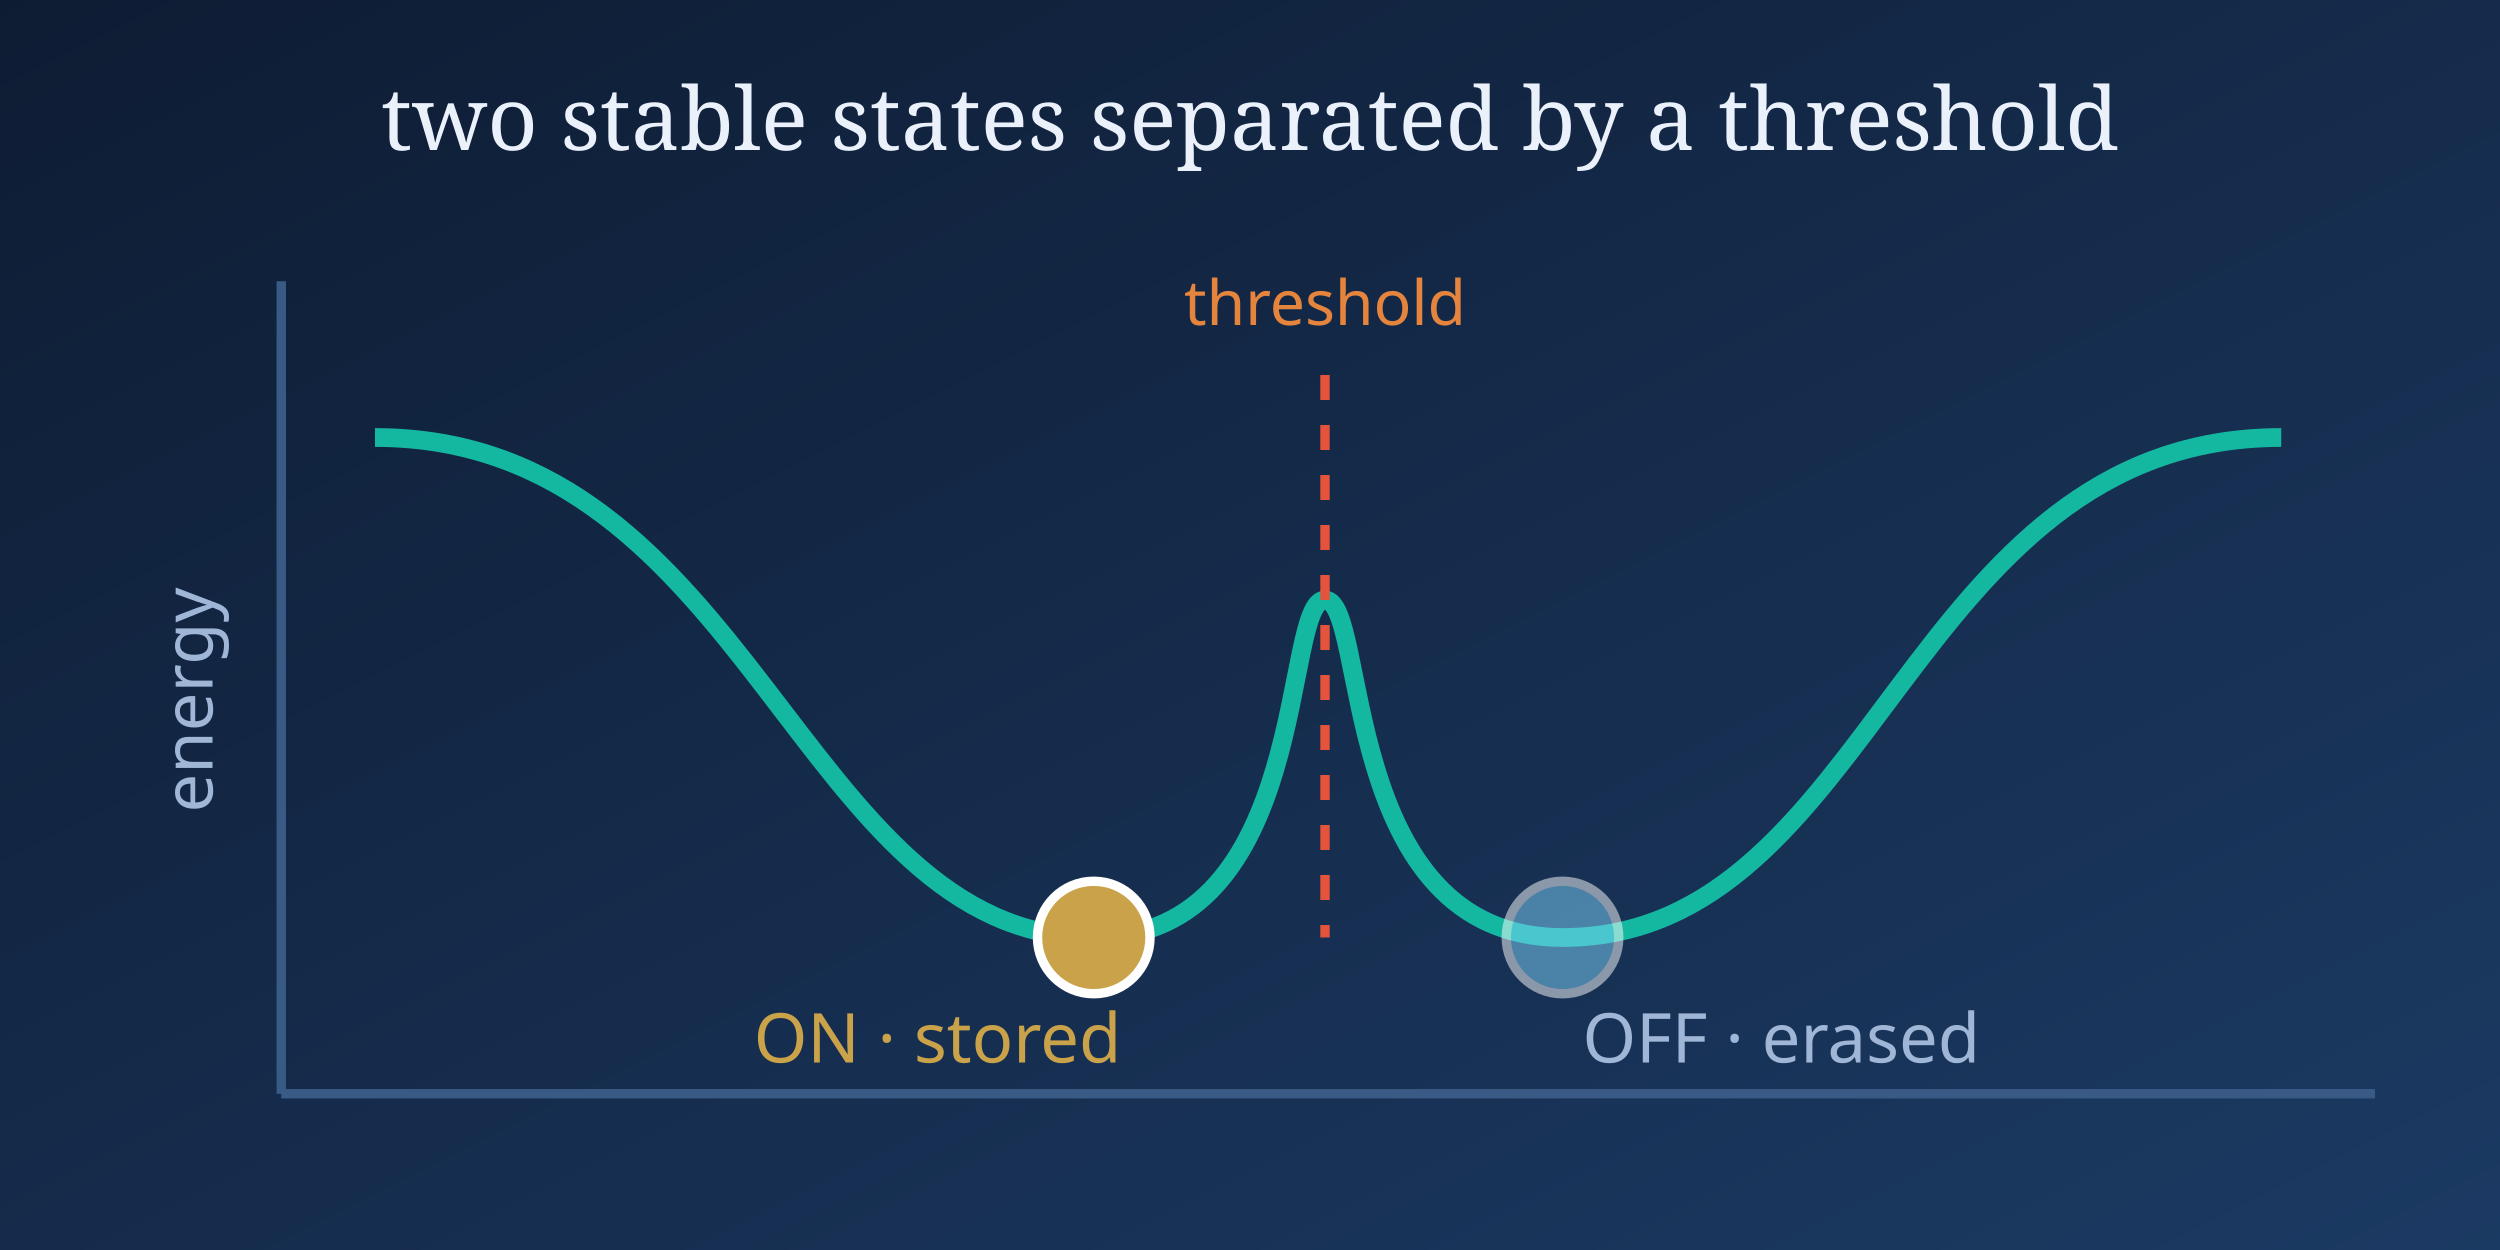
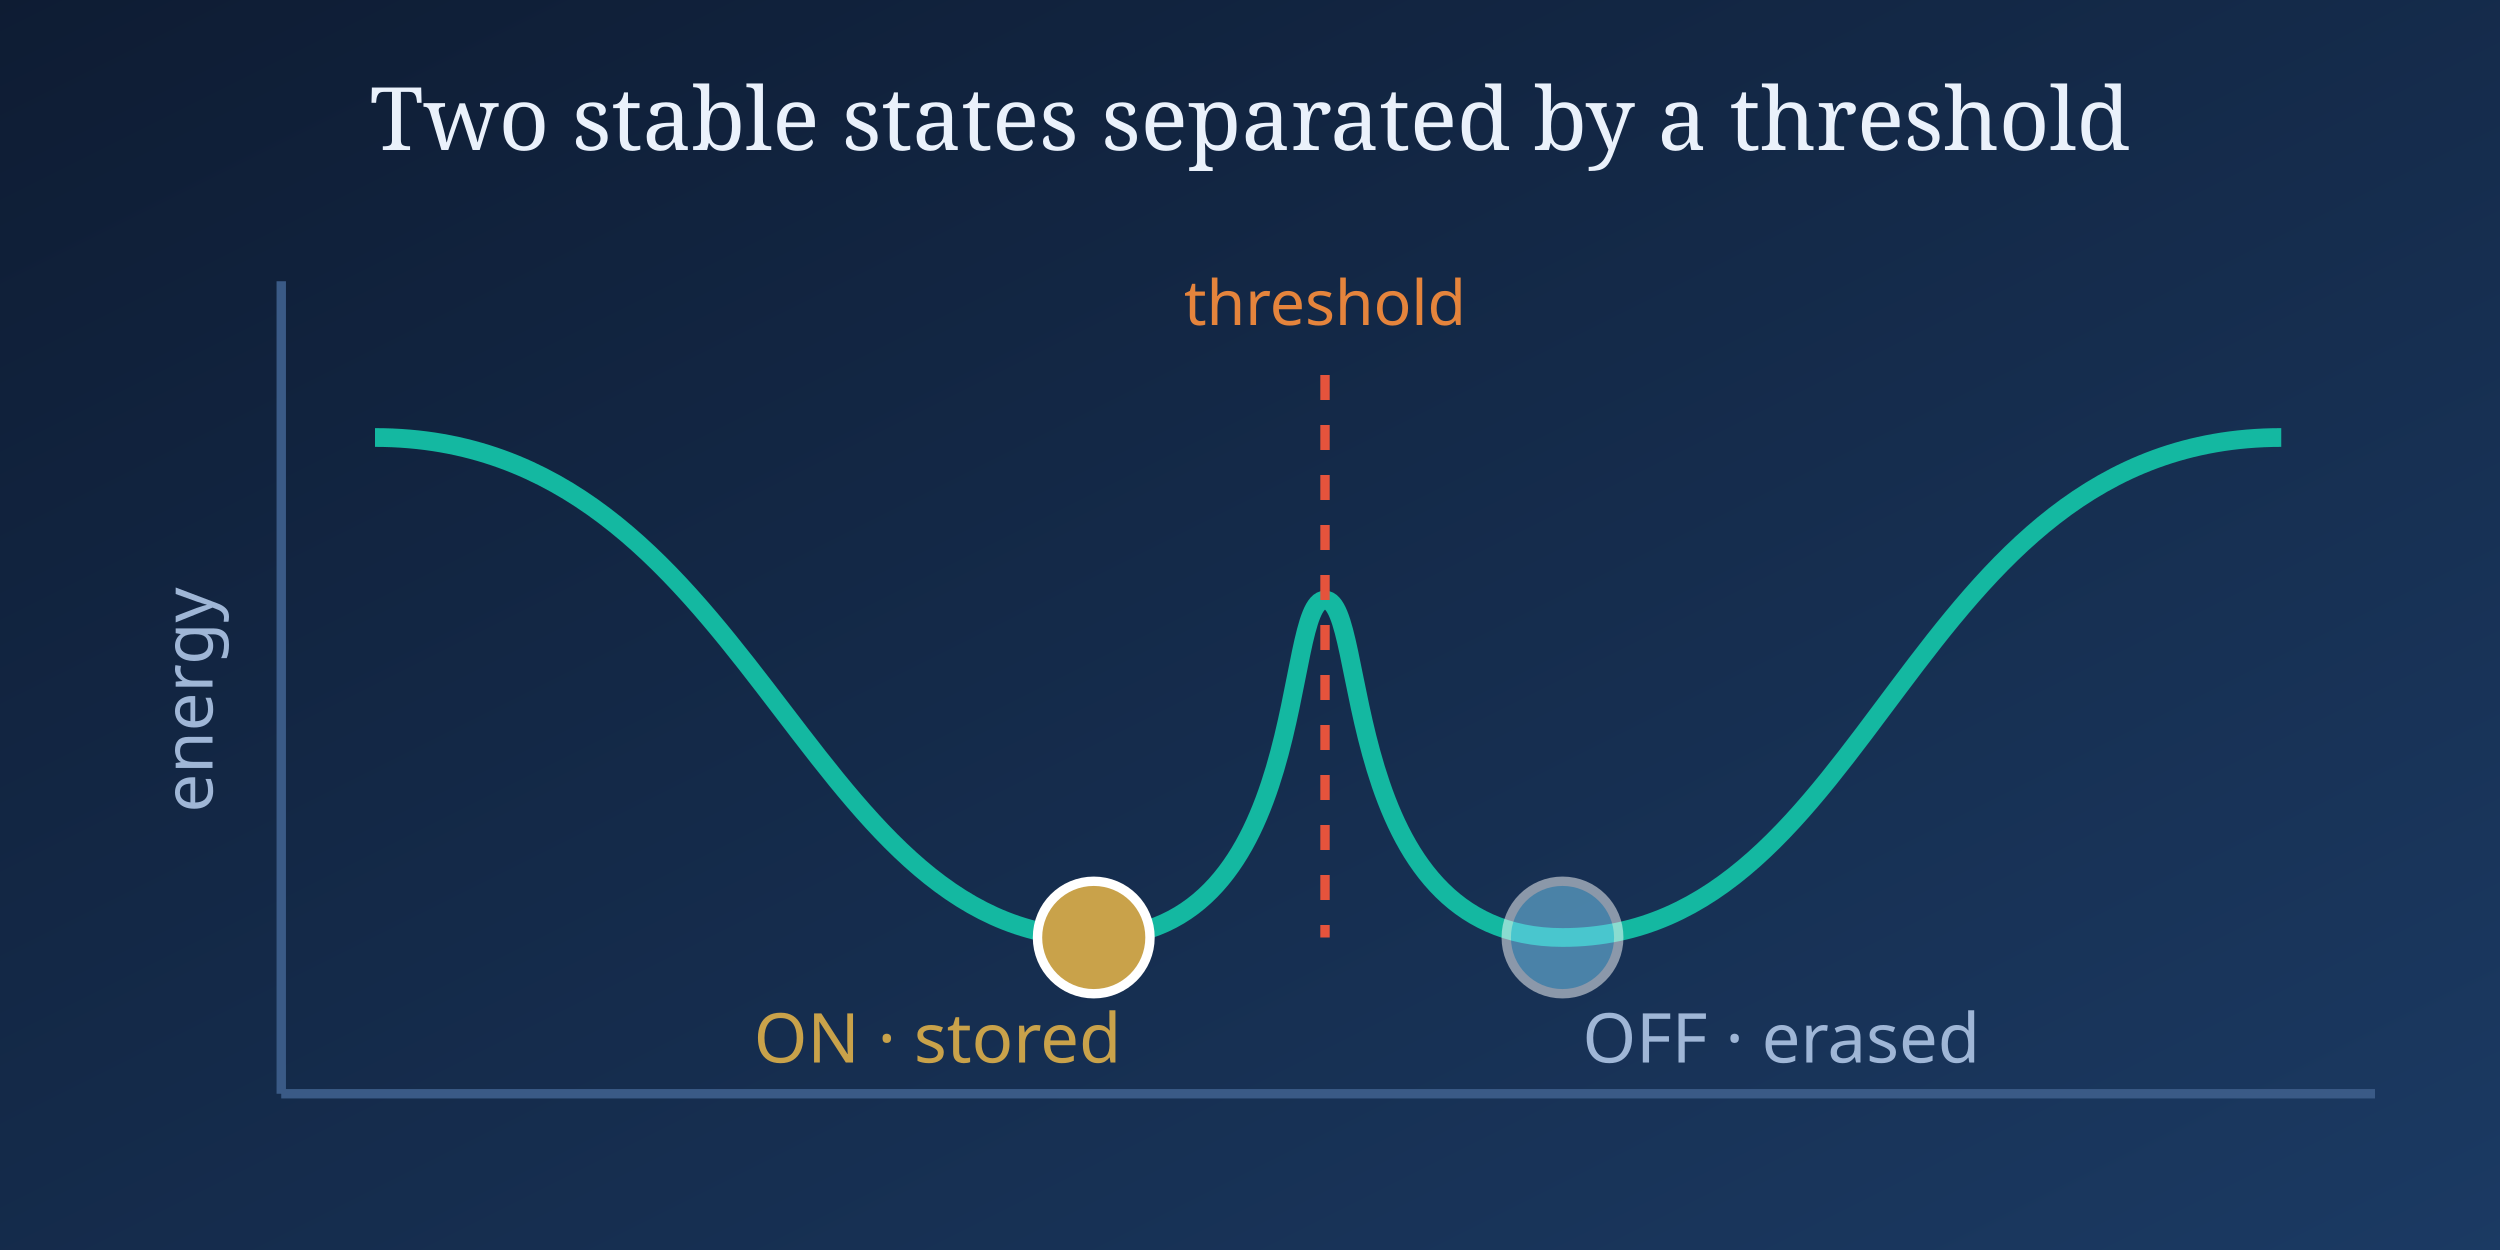
<svg xmlns="http://www.w3.org/2000/svg" viewBox="0 0 400 200" role="img" aria-label="Bistable double-well potential of a memory switch">
  <defs>
    <linearGradient id="bg5" x1="0" y1="0" x2="1" y2="1">
      <stop offset="0" stop-color="#0e1c33" />
      <stop offset="1" stop-color="#1b3a63" />
    </linearGradient>
    <marker id="ah5" markerWidth="8" markerHeight="8" refX="5" refY="3" orient="auto">
      <path d="M0,0 L5,3 L0,6 Z" fill="#c9a24a" />
    </marker>
  </defs>
  <rect width="400" height="200" fill="url(#bg5)" />
-   <text x="200" y="24" text-anchor="middle" fill="#eaf1fb" font-family="Georgia, serif" font-size="14">two stable states separated by a threshold</text>
+   <text x="200" y="24" text-anchor="middle" fill="#eaf1fb" font-family="Georgia, serif" font-size="14">Two stable states separated by a threshold</text>
  <g stroke="#3a5a86" stroke-width="1.5">
    <line x1="45" y1="45" x2="45" y2="175" />
    <line x1="45" y1="175" x2="380" y2="175" />
  </g>
  <path d="M60 70 C120 70 128 150 175 150 C210 150 205 96 212 96 C219 96 214 150 250 150 C300 150 305 70 365 70" fill="none" stroke="#14b8a1" stroke-width="3" />
  <circle cx="175" cy="150" r="9" fill="#c9a24a" stroke="#fff" stroke-width="1.5" />
  <circle cx="250" cy="150" r="9" fill="#7dd3fc" stroke="#fff" stroke-width="1.5" opacity="0.5" />
  <line x1="212" y1="60" x2="212" y2="150" stroke="#e5533c" stroke-width="1.5" stroke-dasharray="4 4" />
  <text x="212" y="52" text-anchor="middle" fill="#e5843c" font-family="sans-serif" font-size="10">threshold</text>
  <text x="150" y="170" text-anchor="middle" fill="#c9a24a" font-family="sans-serif" font-size="11">ON · stored</text>
  <text x="285" y="170" text-anchor="middle" fill="#9fb6d6" font-family="sans-serif" font-size="11">OFF · erased</text>
  <text x="34" y="112" fill="#9fb6d6" font-family="sans-serif" font-size="11" transform="rotate(-90 34 112)" text-anchor="middle">energy</text>
</svg>
